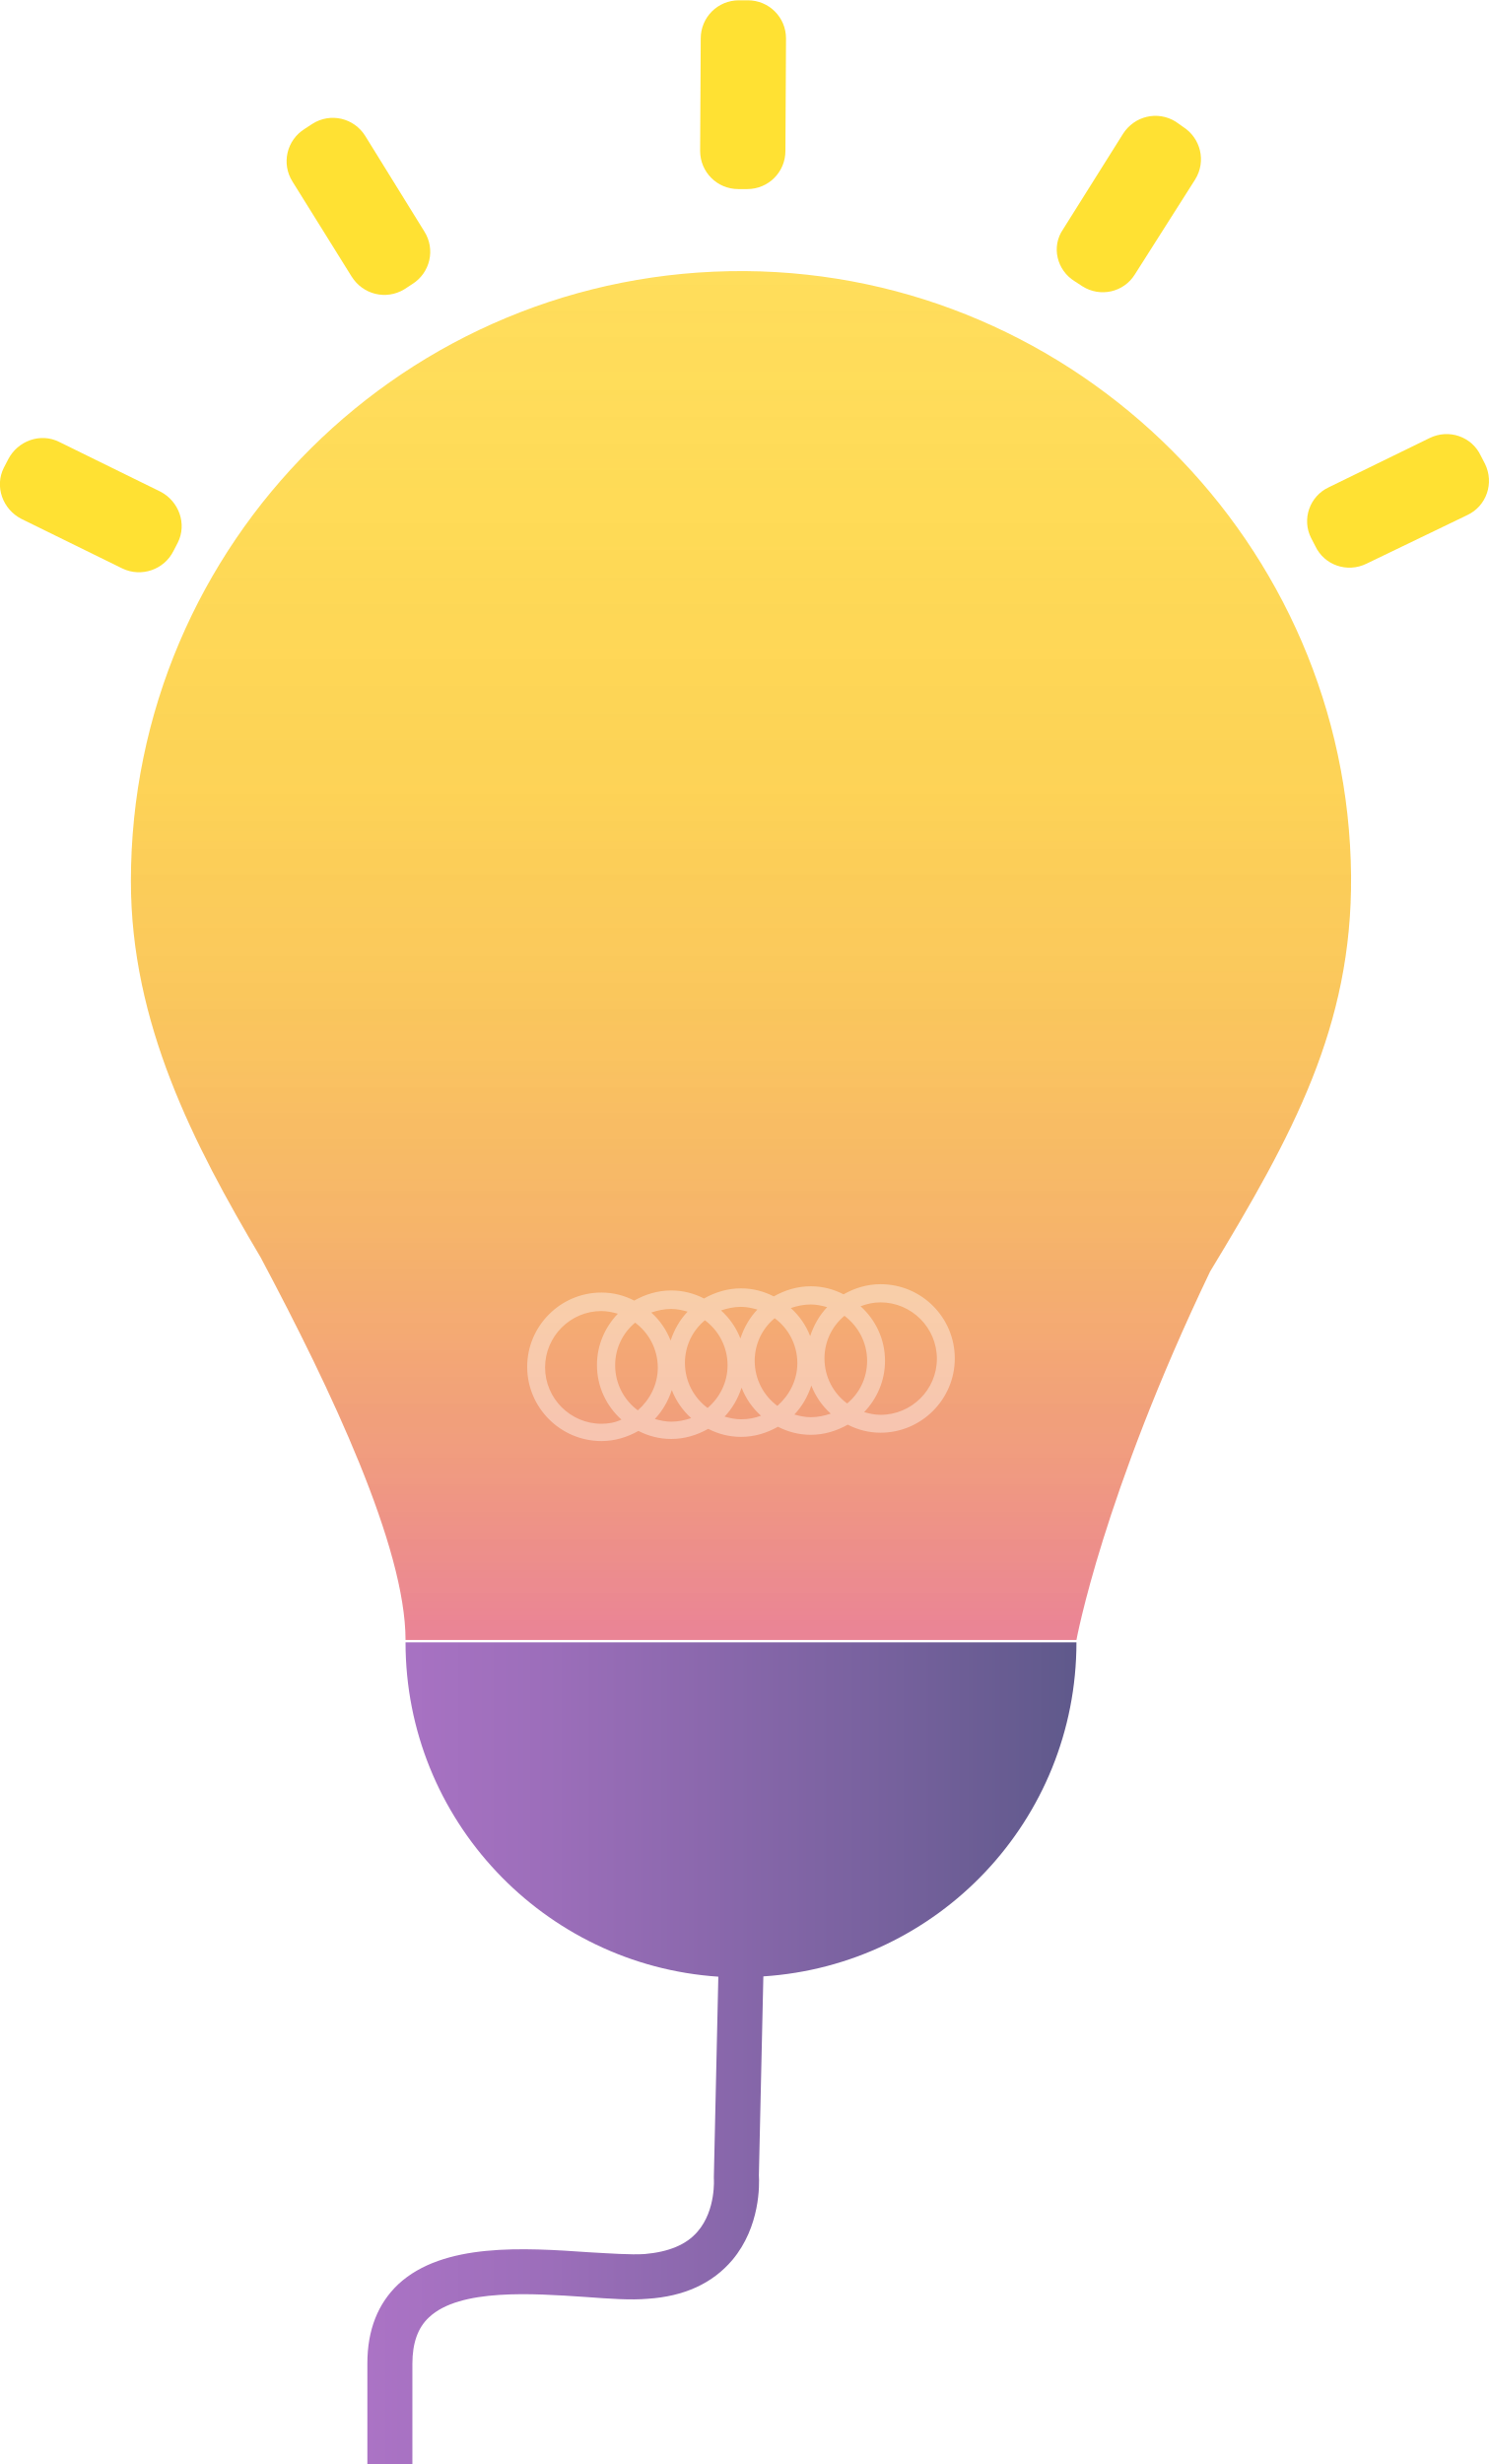
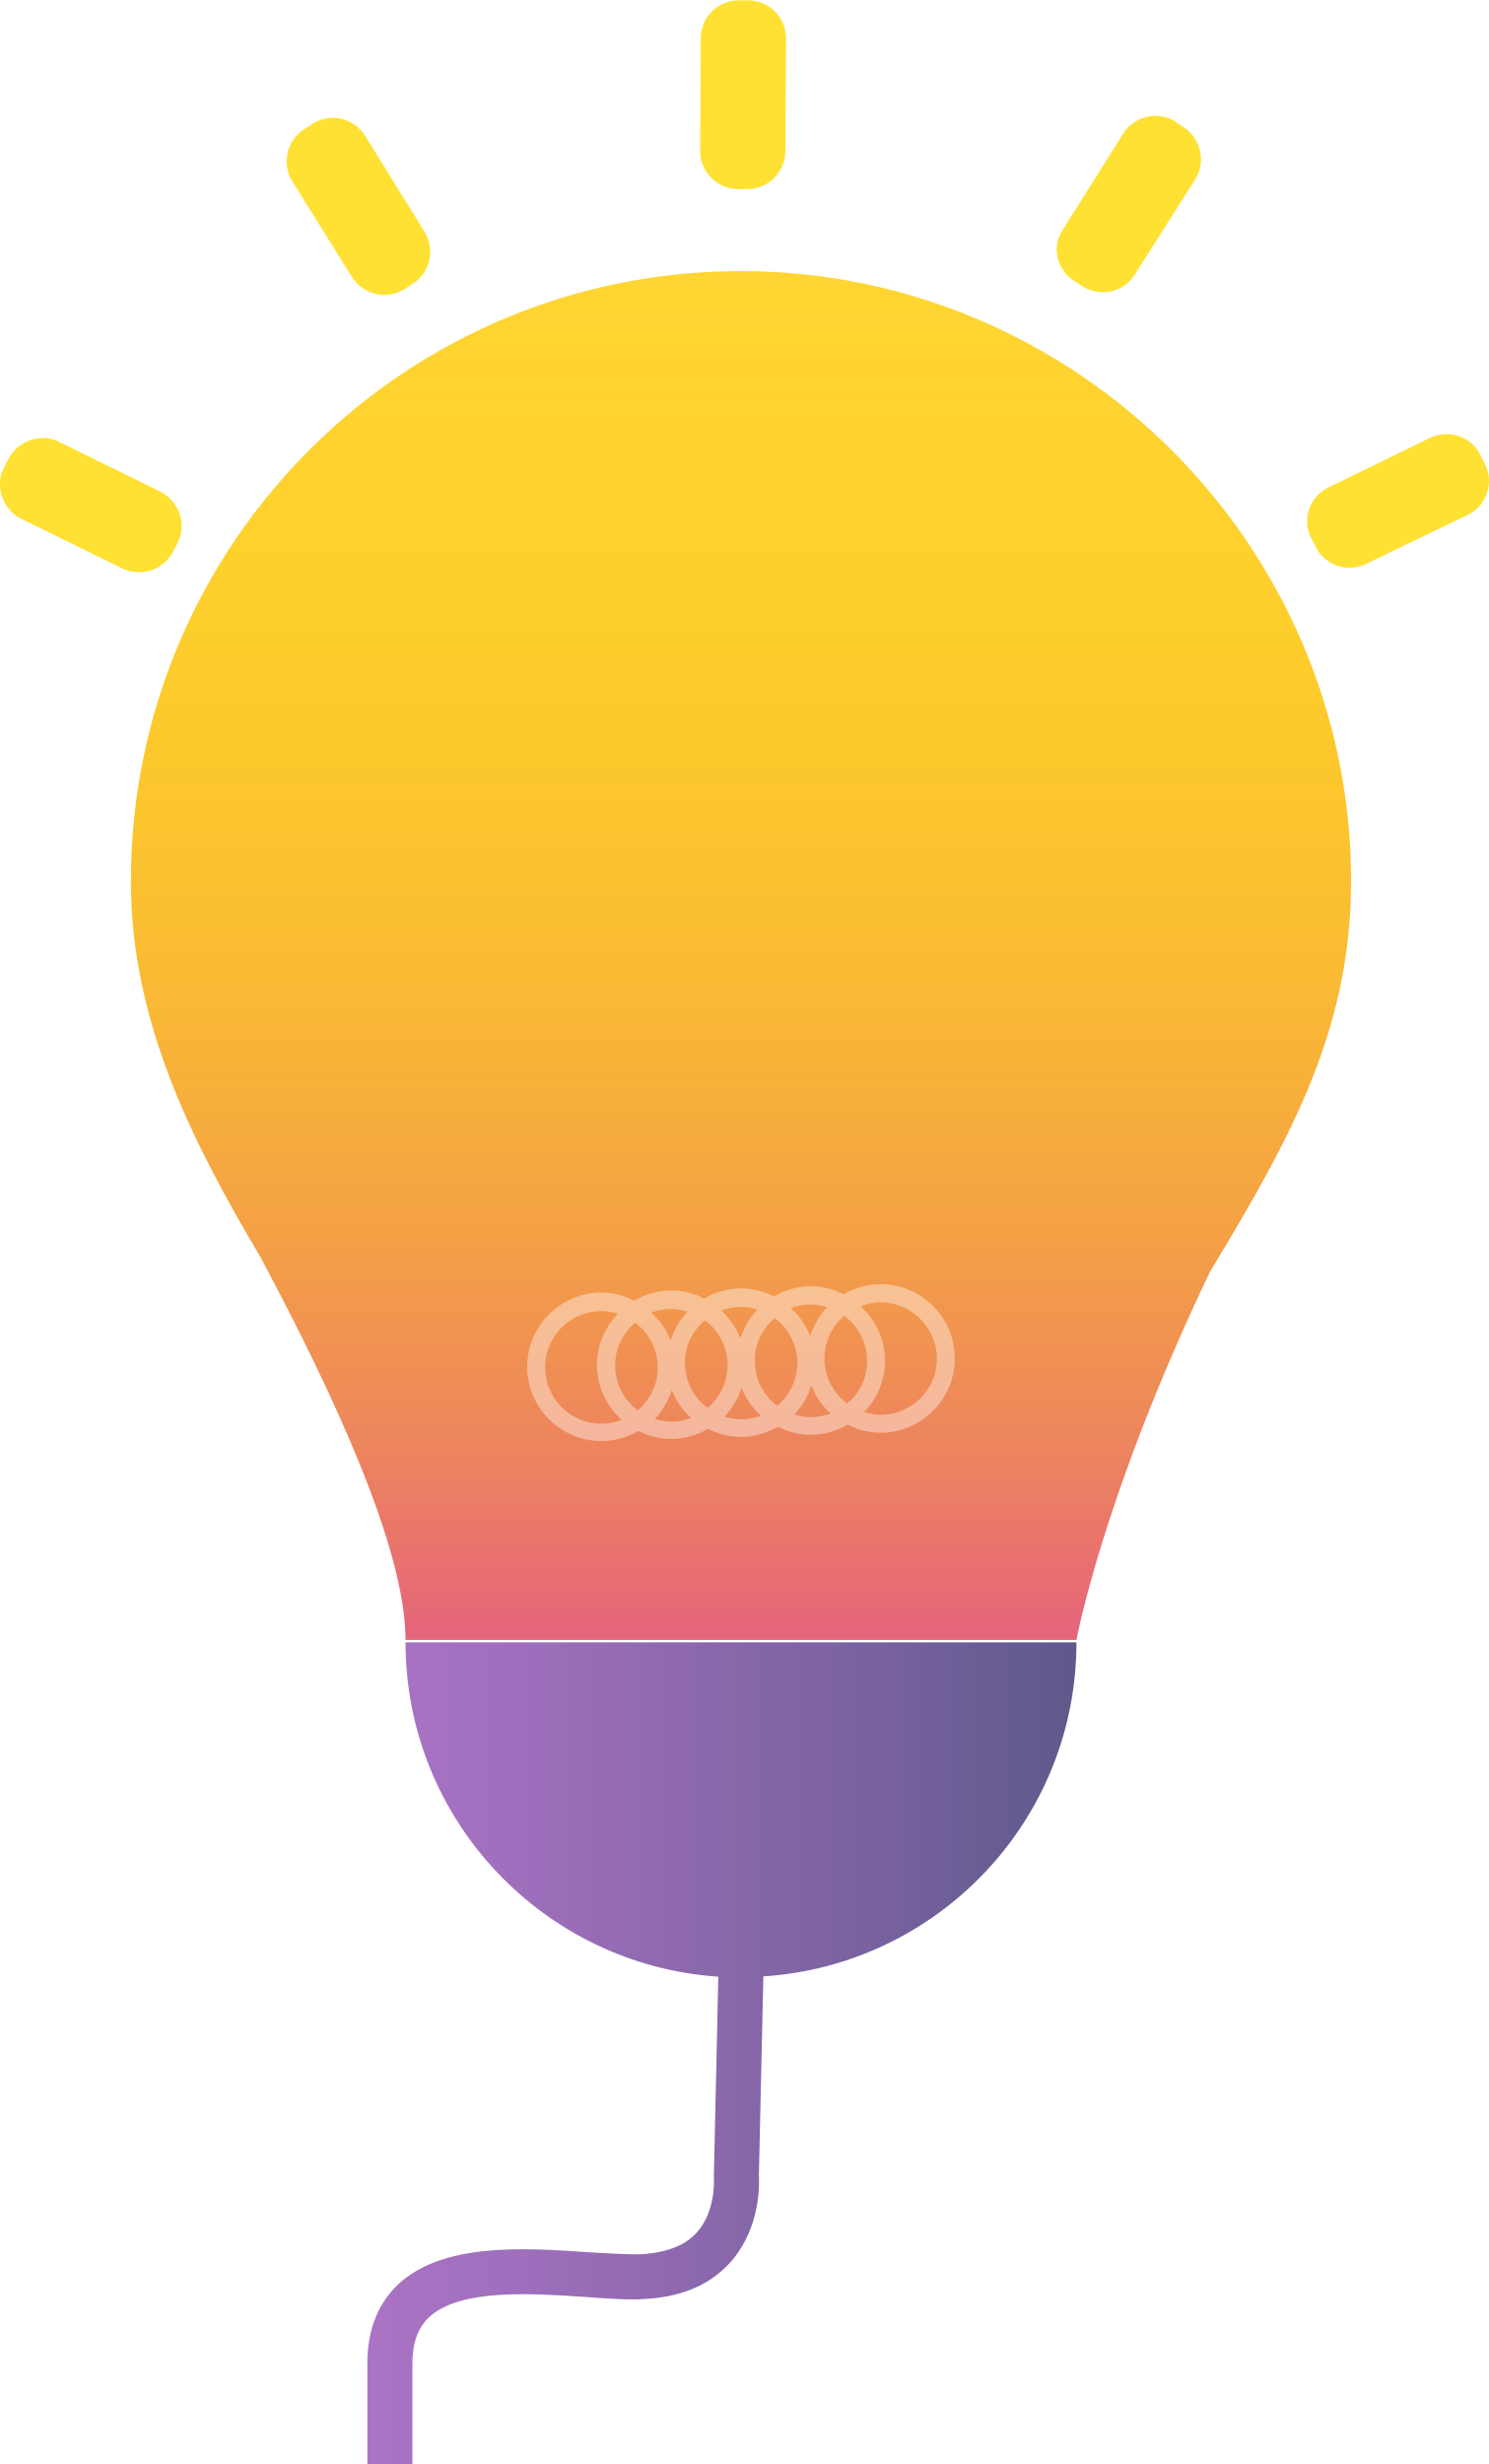
<svg xmlns="http://www.w3.org/2000/svg" xmlns:xlink="http://www.w3.org/1999/xlink" version="1.1" id="light" x="0px" y="0px" viewBox="0 0 49.93 82.62" style="enable-background:new 0 0 49.93 82.62;" xml:space="preserve">
  <style type="text/css">
- 	.st0{opacity:0.8;enable-background:new    ;}
- 	.st1{fill:url(#SVGID_4_);}
- 	.st2{opacity:0.8;fill:#FFDA00;enable-background:new    ;}
- 	.st3{fill:url(#SVGID_5_);}
+ 	.st_l_0{opacity:0.8;enable-background:new    ;}
+ 	.st_l_1{fill:url(#Light_4_);}
+ 	.st_l_2{opacity:0.8;fill:#FFDA00;enable-background:new    ;}
+ 	.st_l_3{fill:url(#Light_5_);}
</style>
  <g class="st0">
    <g>
      <g>
        <defs>
-           <path id="SVGID_1_" d="M8.74,42.16c2.37,4.45,4.86,9.72,4.86,12.83h22.5c0,0,0.88-4.83,4.48-12.35      c2.76-4.56,4.77-8.21,4.73-13.27C45.21,18.24,36.12,9.18,25,9.09C13.63,9.01,4.39,18.19,4.39,29.55      C4.39,34.31,6.5,38.38,8.74,42.16z" />
+           <path id="Light_1_" d="M8.74,42.16c2.37,4.45,4.86,9.72,4.86,12.83h22.5c0,0,0.88-4.83,4.48-12.35      c2.76-4.56,4.77-8.21,4.73-13.27C45.21,18.24,36.12,9.18,25,9.09C13.63,9.01,4.39,18.19,4.39,29.55      C4.39,34.31,6.5,38.38,8.74,42.16z" />
        </defs>
-         <linearGradient id="SVGID_2_" gradientUnits="userSpaceOnUse" x1="24.85" y1="54.99" x2="24.85" y2="9.089">
+         <linearGradient id="Light_2_" gradientUnits="userSpaceOnUse" x1="24.85" y1="54.99" x2="24.85" y2="9.089">
          <stop offset="4.469269e-03" style="stop-color:#E5657B" />
          <stop offset="0.131" style="stop-color:#EC7F5B;stop-opacity:0.975" />
          <stop offset="0.291" style="stop-color:#F39A3B;stop-opacity:0.943" />
          <stop offset="0.455" style="stop-color:#F8B021;stop-opacity:0.909" />
          <stop offset="0.625" style="stop-color:#FCBF0E;stop-opacity:0.875" />
          <stop offset="0.802" style="stop-color:#FEC804;stop-opacity:0.84" />
          <stop offset="1" style="stop-color:#FFCB00;stop-opacity:0.8" />
        </linearGradient>
-         <use xlink:href="#SVGID_1_" style="overflow:visible;fill:url(#SVGID_2_);" />
-         <clipPath id="SVGID_3_">
-           <use xlink:href="#SVGID_1_" style="overflow:visible;" />
+         <use xlink:href="#Light_1_" style="overflow:visible;fill:url(#Light_2_);" />
+         <clipPath id="Light_3_">
+           <use xlink:href="#Light_1_" style="overflow:visible;" />
        </clipPath>
      </g>
    </g>
  </g>
-   <linearGradient id="SVGID_4_" gradientUnits="userSpaceOnUse" x1="12.32" y1="1064.85" x2="36.1" y2="1064.85" gradientTransform="matrix(1 0 0 1 0 -996)">
+   <linearGradient id="Light_4_" gradientUnits="userSpaceOnUse" x1="12.32" y1="1064.85" x2="36.1" y2="1064.85" gradientTransform="matrix(1 0 0 1 0 -996)">
    <stop offset="0" style="stop-color:#AB73C5" />
    <stop offset="0.255" style="stop-color:#9C6EBA" />
    <stop offset="0.74" style="stop-color:#76619D" />
    <stop offset="1" style="stop-color:#5F598B" />
  </linearGradient>
-   <path class="st1" d="M36.1,55.07H13.6c0,5.95,4.64,10.82,10.49,11.21l-0.15,6.71v0.05c0,0,0.08,1.06-0.54,1.78  c-0.38,0.45-0.98,0.69-1.78,0.76c-0.47,0.03-1.15-0.02-1.87-0.06c-2.17-0.15-4.88-0.33-6.39,1.07c-0.69,0.65-1.04,1.54-1.04,2.66  v3.38h1.51v-3.37c0-0.69,0.18-1.21,0.56-1.56c1.03-0.97,3.47-0.8,5.25-0.68c0.82,0.06,1.51,0.11,2.08,0.06  c1.22-0.08,2.17-0.51,2.84-1.3c0.94-1.12,0.91-2.54,0.89-2.84l0.15-6.67C31.46,65.89,36.1,61.03,36.1,55.07z" />
-   <path class="st2" d="M44.56,16.34l3.38-1.65c0.65-0.32,1.42-0.05,1.72,0.59l0.14,0.27c0.32,0.65,0.05,1.42-0.59,1.72l-3.38,1.63  c-0.65,0.32-1.42,0.05-1.72-0.59l-0.14-0.27C43.65,17.41,43.92,16.64,44.56,16.34z" />
-   <path class="st2" d="M35.65,7.69l2.01-3.2c0.38-0.6,1.16-0.79,1.77-0.41l0.24,0.17c0.6,0.38,0.79,1.16,0.41,1.77L38.06,9.2  c-0.37,0.6-1.16,0.78-1.76,0.4l-0.26-0.17C35.44,9.06,35.25,8.27,35.65,7.69z" />
-   <path class="st2" d="M23.48,5.06l0.02-3.77c0-0.71,0.57-1.28,1.28-1.28h0.3c0.71,0,1.28,0.57,1.28,1.28l-0.02,3.77  c0,0.71-0.57,1.28-1.28,1.28h-0.3C24.05,6.34,23.48,5.77,23.48,5.06z" />
-   <path class="st2" d="M11.79,9.27L9.81,6.09c-0.38-0.6-0.2-1.39,0.41-1.77l0.26-0.17c0.6-0.38,1.39-0.2,1.77,0.41l1.98,3.2  c0.38,0.6,0.2,1.39-0.41,1.77L13.56,9.7C12.95,10.07,12.17,9.88,11.79,9.27z" />
-   <path class="st2" d="M4.1,19.06L0.72,17.4c-0.63-0.32-0.91-1.09-0.59-1.72l0.14-0.27c0.32-0.63,1.09-0.91,1.72-0.59l3.38,1.66  C6,16.8,6.28,17.57,5.96,18.2l-0.14,0.27C5.51,19.1,4.74,19.37,4.1,19.06z" />
-   <linearGradient id="SVGID_5_" gradientUnits="userSpaceOnUse" x1="24.85" y1="1039.06" x2="24.85" y2="1044.345" gradientTransform="matrix(1 0 0 1 0 -996)">
+   <path class="st_l_1" d="M36.1,55.07H13.6c0,5.95,4.64,10.82,10.49,11.21l-0.15,6.71v0.05c0,0,0.08,1.06-0.54,1.78  c-0.38,0.45-0.98,0.69-1.78,0.76c-0.47,0.03-1.15-0.02-1.87-0.06c-2.17-0.15-4.88-0.33-6.39,1.07c-0.69,0.65-1.04,1.54-1.04,2.66  v3.38h1.51v-3.37c0-0.69,0.18-1.21,0.56-1.56c1.03-0.97,3.47-0.8,5.25-0.68c0.82,0.06,1.51,0.11,2.08,0.06  c1.22-0.08,2.17-0.51,2.84-1.3c0.94-1.12,0.91-2.54,0.89-2.84l0.15-6.67C31.46,65.89,36.1,61.03,36.1,55.07z" />
+   <path class="st_l_2" d="M44.56,16.34l3.38-1.65c0.65-0.32,1.42-0.05,1.72,0.59l0.14,0.27c0.32,0.65,0.05,1.42-0.59,1.72l-3.38,1.63  c-0.65,0.32-1.42,0.05-1.72-0.59l-0.14-0.27C43.65,17.41,43.92,16.64,44.56,16.34z" />
+   <path class="st_l_2" d="M35.65,7.69l2.01-3.2c0.38-0.6,1.16-0.79,1.77-0.41l0.24,0.17c0.6,0.38,0.79,1.16,0.41,1.77L38.06,9.2  c-0.37,0.6-1.16,0.78-1.76,0.4l-0.26-0.17C35.44,9.06,35.25,8.27,35.65,7.69z" />
+   <path class="st_l_2" d="M23.48,5.06l0.02-3.77c0-0.71,0.57-1.28,1.28-1.28h0.3c0.71,0,1.28,0.57,1.28,1.28l-0.02,3.77  c0,0.71-0.57,1.28-1.28,1.28h-0.3C24.05,6.34,23.48,5.77,23.48,5.06z" />
+   <path class="st_l_2" d="M11.79,9.27L9.81,6.09c-0.38-0.6-0.2-1.39,0.41-1.77l0.26-0.17c0.6-0.38,1.39-0.2,1.77,0.41l1.98,3.2  c0.38,0.6,0.2,1.39-0.41,1.77L13.56,9.7C12.95,10.07,12.17,9.88,11.79,9.27z" />
+   <path class="st_l_2" d="M4.1,19.06L0.72,17.4c-0.63-0.32-0.91-1.09-0.59-1.72l0.14-0.27c0.32-0.63,1.09-0.91,1.72-0.59l3.38,1.66  C6,16.8,6.28,17.57,5.96,18.2l-0.14,0.27C5.51,19.1,4.74,19.37,4.1,19.06z" />
+   <linearGradient id="Light_5_" gradientUnits="userSpaceOnUse" x1="24.85" y1="1039.06" x2="24.85" y2="1044.345" gradientTransform="matrix(1 0 0 1 0 -996)">
    <stop offset="5.381067e-07" style="stop-color:#FFFFFF;stop-opacity:0.4" />
    <stop offset="1" style="stop-color:#FFFFFF;stop-opacity:0.4" />
  </linearGradient>
-   <path class="st3" d="M29.53,43.06c-0.45,0-0.87,0.13-1.24,0.34c-0.33-0.17-0.7-0.27-1.1-0.27c-0.45,0-0.87,0.13-1.24,0.34  c-0.33-0.17-0.7-0.27-1.1-0.27c-0.45,0-0.87,0.13-1.24,0.34c-0.33-0.17-0.7-0.27-1.1-0.27c-0.45,0-0.87,0.13-1.24,0.34  c-0.33-0.17-0.7-0.27-1.1-0.27c-1.37,0-2.49,1.12-2.49,2.49c0,1.37,1.12,2.49,2.49,2.49c0.45,0,0.87-0.13,1.24-0.34  c0.33,0.17,0.7,0.27,1.1,0.27c0.45,0,0.87-0.13,1.24-0.34c0.33,0.17,0.7,0.27,1.1,0.27c0.45,0,0.87-0.13,1.24-0.34  c0.33,0.17,0.7,0.27,1.1,0.27c0.45,0,0.87-0.13,1.24-0.34c0.33,0.17,0.7,0.27,1.1,0.27c1.37,0,2.49-1.12,2.49-2.49  S30.91,43.06,29.53,43.06z M29.08,45.63c0,0.58-0.26,1.09-0.67,1.43c-0.46-0.34-0.76-0.89-0.76-1.51c0-0.58,0.26-1.09,0.67-1.43  C28.78,44.47,29.08,45.01,29.08,45.63z M27.19,43.74c0.19,0,0.37,0.04,0.55,0.09c-0.26,0.27-0.45,0.61-0.57,0.97  c-0.14-0.36-0.36-0.68-0.65-0.94C26.73,43.79,26.95,43.74,27.19,43.74z M26.07,47.14c-0.46-0.34-0.76-0.89-0.76-1.51  c0-0.58,0.26-1.09,0.67-1.43c0.46,0.34,0.76,0.89,0.76,1.51C26.74,46.28,26.47,46.79,26.07,47.14z M24.85,43.82  c0.19,0,0.37,0.04,0.55,0.09c-0.26,0.27-0.45,0.61-0.57,0.97c-0.14-0.36-0.36-0.68-0.65-0.94C24.39,43.87,24.61,43.82,24.85,43.82z   M23.73,47.21c-0.46-0.34-0.76-0.89-0.76-1.51c0-0.58,0.26-1.09,0.67-1.43c0.46,0.34,0.76,0.89,0.76,1.51  C24.4,46.36,24.13,46.87,23.73,47.21z M22.51,43.89c0.19,0,0.37,0.04,0.55,0.09c-0.26,0.27-0.45,0.61-0.57,0.97  c-0.14-0.36-0.36-0.68-0.65-0.94C22.05,43.94,22.27,43.89,22.51,43.89z M21.39,47.29c-0.46-0.34-0.76-0.89-0.76-1.51  c0-0.58,0.26-1.09,0.67-1.43c0.46,0.34,0.76,0.89,0.76,1.51C22.06,46.43,21.79,46.94,21.39,47.29z M20.17,47.74  c-1.04,0-1.89-0.85-1.89-1.89s0.85-1.89,1.89-1.89c0.19,0,0.37,0.04,0.55,0.09c-0.43,0.45-0.7,1.05-0.7,1.72  c0,0.73,0.32,1.38,0.82,1.83C20.63,47.7,20.41,47.74,20.17,47.74z M22.51,47.67c-0.19,0-0.37-0.04-0.55-0.09  c0.26-0.27,0.45-0.61,0.57-0.97c0.14,0.36,0.36,0.68,0.65,0.94C22.97,47.62,22.75,47.67,22.51,47.67z M24.85,47.59  c-0.19,0-0.37-0.04-0.55-0.09c0.26-0.27,0.45-0.61,0.57-0.97c0.14,0.36,0.36,0.68,0.65,0.94C25.31,47.55,25.09,47.59,24.85,47.59z   M27.19,47.52c-0.19,0-0.37-0.04-0.55-0.09c0.26-0.27,0.45-0.61,0.57-0.97c0.14,0.36,0.36,0.68,0.65,0.94  C27.65,47.47,27.43,47.52,27.19,47.52z M29.53,47.44c-0.19,0-0.37-0.04-0.55-0.09c0.43-0.45,0.7-1.05,0.7-1.72  c0-0.73-0.32-1.38-0.82-1.83c0.21-0.08,0.43-0.13,0.67-0.13c1.04,0,1.89,0.85,1.89,1.89S30.57,47.44,29.53,47.44z" />
+   <path class="st_l_3" d="M29.53,43.06c-0.45,0-0.87,0.13-1.24,0.34c-0.33-0.17-0.7-0.27-1.1-0.27c-0.45,0-0.87,0.13-1.24,0.34  c-0.33-0.17-0.7-0.27-1.1-0.27c-0.45,0-0.87,0.13-1.24,0.34c-0.33-0.17-0.7-0.27-1.1-0.27c-0.45,0-0.87,0.13-1.24,0.34  c-0.33-0.17-0.7-0.27-1.1-0.27c-1.37,0-2.49,1.12-2.49,2.49c0,1.37,1.12,2.49,2.49,2.49c0.45,0,0.87-0.13,1.24-0.34  c0.33,0.17,0.7,0.27,1.1,0.27c0.45,0,0.87-0.13,1.24-0.34c0.33,0.17,0.7,0.27,1.1,0.27c0.45,0,0.87-0.13,1.24-0.34  c0.33,0.17,0.7,0.27,1.1,0.27c0.45,0,0.87-0.13,1.24-0.34c0.33,0.17,0.7,0.27,1.1,0.27c1.37,0,2.49-1.12,2.49-2.49  S30.91,43.06,29.53,43.06z M29.08,45.63c0,0.58-0.26,1.09-0.67,1.43c-0.46-0.34-0.76-0.89-0.76-1.51c0-0.58,0.26-1.09,0.67-1.43  C28.78,44.47,29.08,45.01,29.08,45.63z M27.19,43.74c0.19,0,0.37,0.04,0.55,0.09c-0.26,0.27-0.45,0.61-0.57,0.97  c-0.14-0.36-0.36-0.68-0.65-0.94C26.73,43.79,26.95,43.74,27.19,43.74z M26.07,47.14c-0.46-0.34-0.76-0.89-0.76-1.51  c0-0.58,0.26-1.09,0.67-1.43c0.46,0.34,0.76,0.89,0.76,1.51C26.74,46.28,26.47,46.79,26.07,47.14z M24.85,43.82  c0.19,0,0.37,0.04,0.55,0.09c-0.26,0.27-0.45,0.61-0.57,0.97c-0.14-0.36-0.36-0.68-0.65-0.94C24.39,43.87,24.61,43.82,24.85,43.82z   M23.73,47.21c-0.46-0.34-0.76-0.89-0.76-1.51c0-0.58,0.26-1.09,0.67-1.43c0.46,0.34,0.76,0.89,0.76,1.51  C24.4,46.36,24.13,46.87,23.73,47.21z M22.51,43.89c0.19,0,0.37,0.04,0.55,0.09c-0.26,0.27-0.45,0.61-0.57,0.97  c-0.14-0.36-0.36-0.68-0.65-0.94C22.05,43.94,22.27,43.89,22.51,43.89z M21.39,47.29c-0.46-0.34-0.76-0.89-0.76-1.51  c0-0.58,0.26-1.09,0.67-1.43c0.46,0.34,0.76,0.89,0.76,1.51C22.06,46.43,21.79,46.94,21.39,47.29z M20.17,47.74  c-1.04,0-1.89-0.85-1.89-1.89s0.85-1.89,1.89-1.89c0.19,0,0.37,0.04,0.55,0.09c-0.43,0.45-0.7,1.05-0.7,1.72  c0,0.73,0.32,1.38,0.82,1.83C20.63,47.7,20.41,47.74,20.17,47.74z M22.51,47.67c-0.19,0-0.37-0.04-0.55-0.09  c0.26-0.27,0.45-0.61,0.57-0.97c0.14,0.36,0.36,0.68,0.65,0.94C22.97,47.62,22.75,47.67,22.51,47.67z M24.85,47.59  c-0.19,0-0.37-0.04-0.55-0.09c0.26-0.27,0.45-0.61,0.57-0.97c0.14,0.36,0.36,0.68,0.65,0.94C25.31,47.55,25.09,47.59,24.85,47.59z   M27.19,47.52c-0.19,0-0.37-0.04-0.55-0.09c0.26-0.27,0.45-0.61,0.57-0.97c0.14,0.36,0.36,0.68,0.65,0.94  C27.65,47.47,27.43,47.52,27.19,47.52z M29.53,47.44c-0.19,0-0.37-0.04-0.55-0.09c0.43-0.45,0.7-1.05,0.7-1.72  c0-0.73-0.32-1.38-0.82-1.83c0.21-0.08,0.43-0.13,0.67-0.13c1.04,0,1.89,0.85,1.89,1.89S30.57,47.44,29.53,47.44z" />
</svg>
